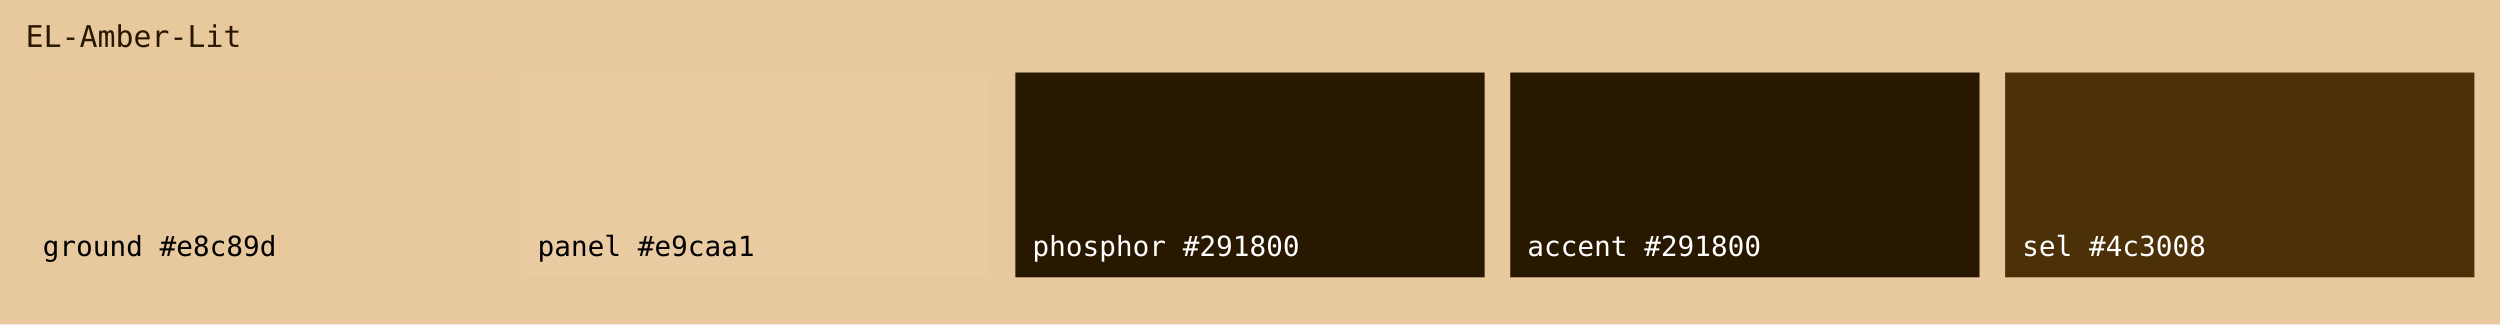
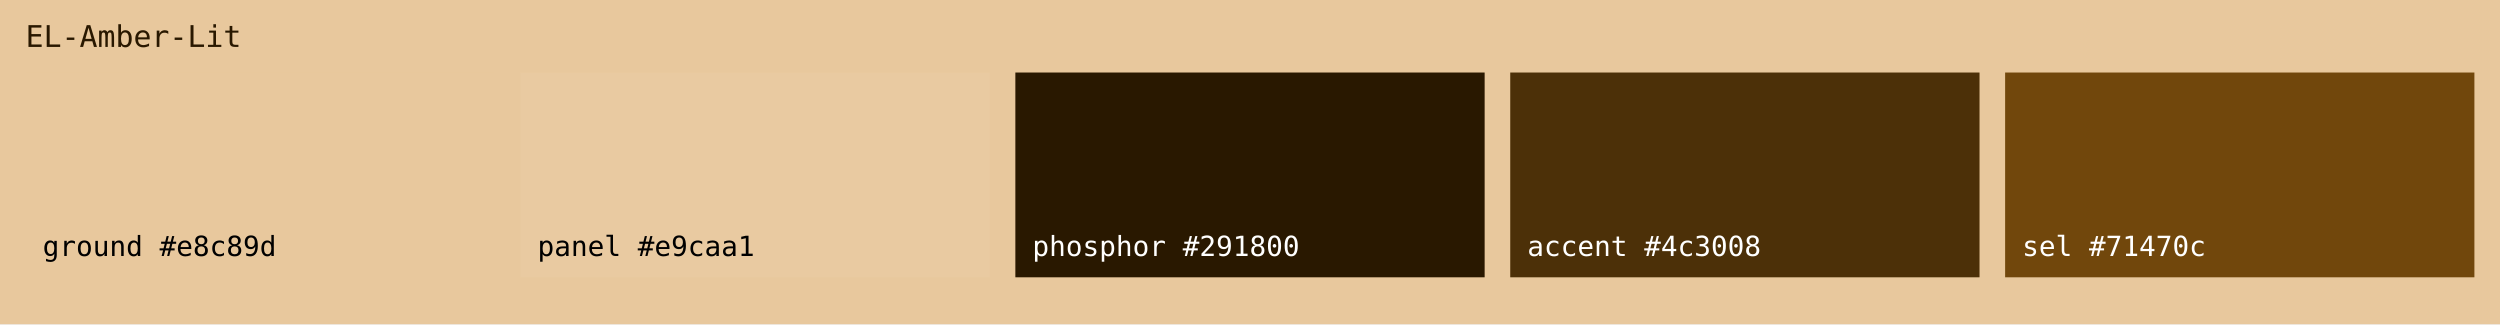
<svg xmlns="http://www.w3.org/2000/svg" width="1172" height="152" viewBox="0 0 1172 152">
  <rect width="1172" height="152" fill="#e8c89d" />
  <text x="12" y="22" font-family="monospace" font-size="14" fill="#291800">EL-Amber-Lit</text>
  <rect x="12" y="34" width="220" height="96" fill="#e8c89d" />
  <text x="20" y="120" font-family="monospace" font-size="13" fill="#000000">ground #e8c89d</text>
  <rect x="244" y="34" width="220" height="96" fill="#e9caa1" />
  <text x="252" y="120" font-family="monospace" font-size="13" fill="#000000">panel #e9caa1</text>
  <rect x="476" y="34" width="220" height="96" fill="#291800" />
  <text x="484" y="120" font-family="monospace" font-size="13" fill="#ffffff">phosphor #291800</text>
-   <rect x="708" y="34" width="220" height="96" fill="#291800" />
-   <text x="716" y="120" font-family="monospace" font-size="13" fill="#ffffff">accent #291800</text>
-   <rect x="940" y="34" width="220" height="96" fill="#4c3008" />
-   <text x="948" y="120" font-family="monospace" font-size="13" fill="#ffffff">sel #4c3008</text>
+   <rect x="708" y="34" width="220" height="96" fill="#4c3008" />
+   <text x="716" y="120" font-family="monospace" font-size="13" fill="#ffffff">accent #4c3008</text>
+   <rect x="940" y="34" width="220" height="96" fill="#71470c" />
+   <text x="948" y="120" font-family="monospace" font-size="13" fill="#ffffff">sel #71470c</text>
</svg>
